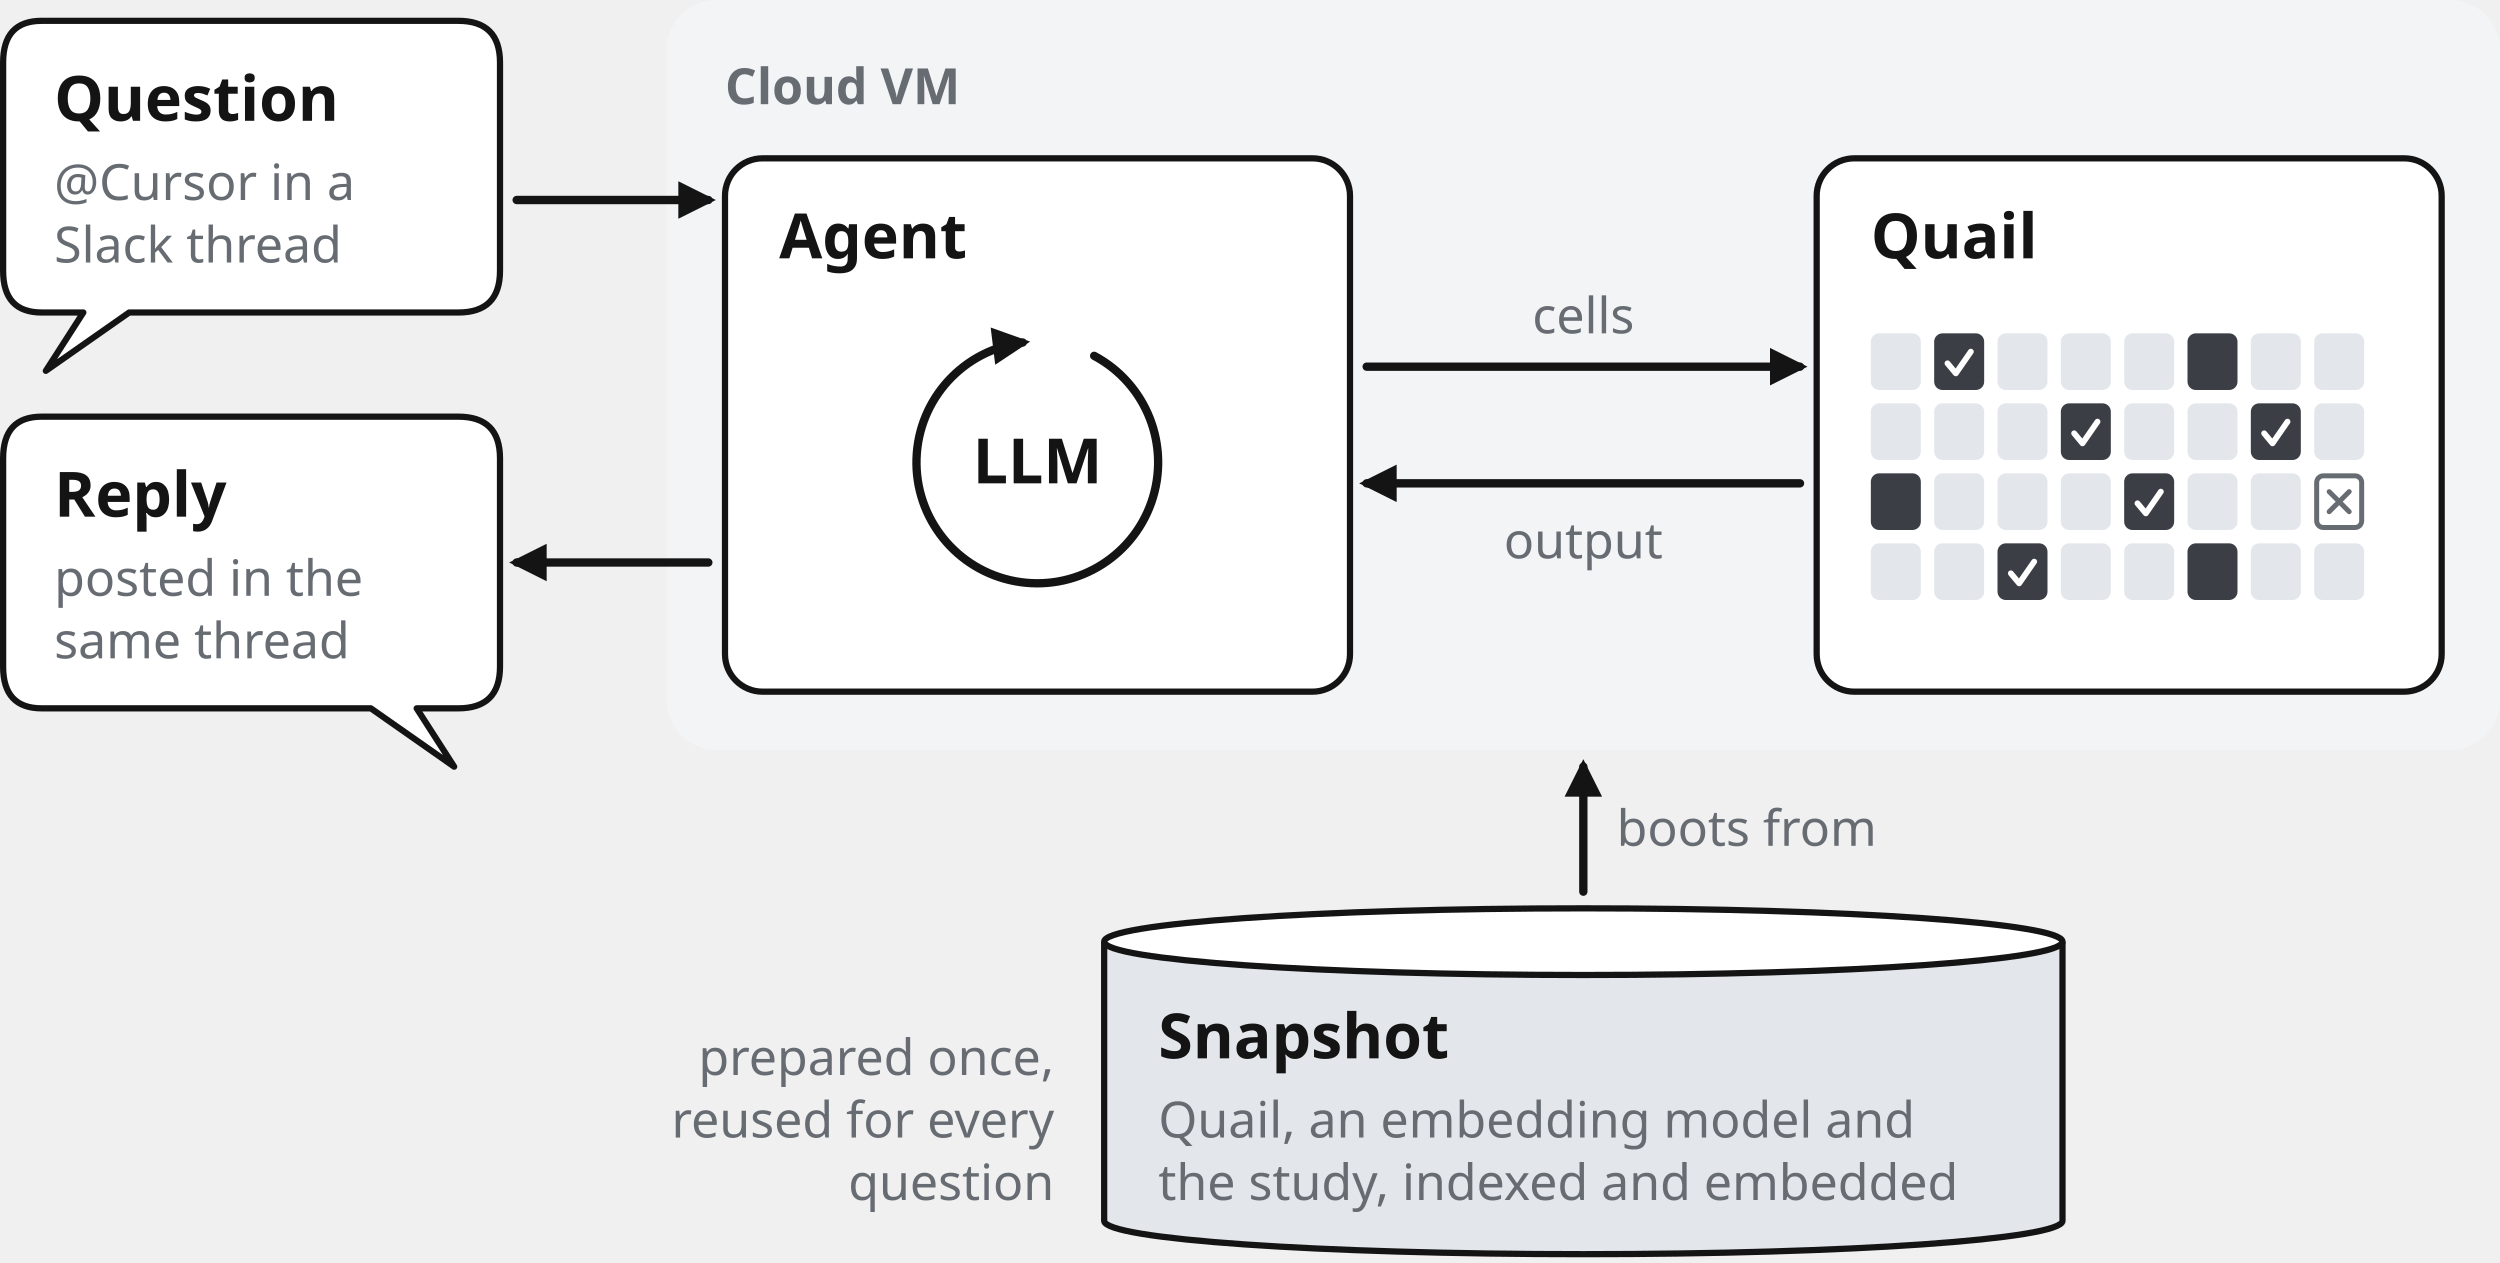
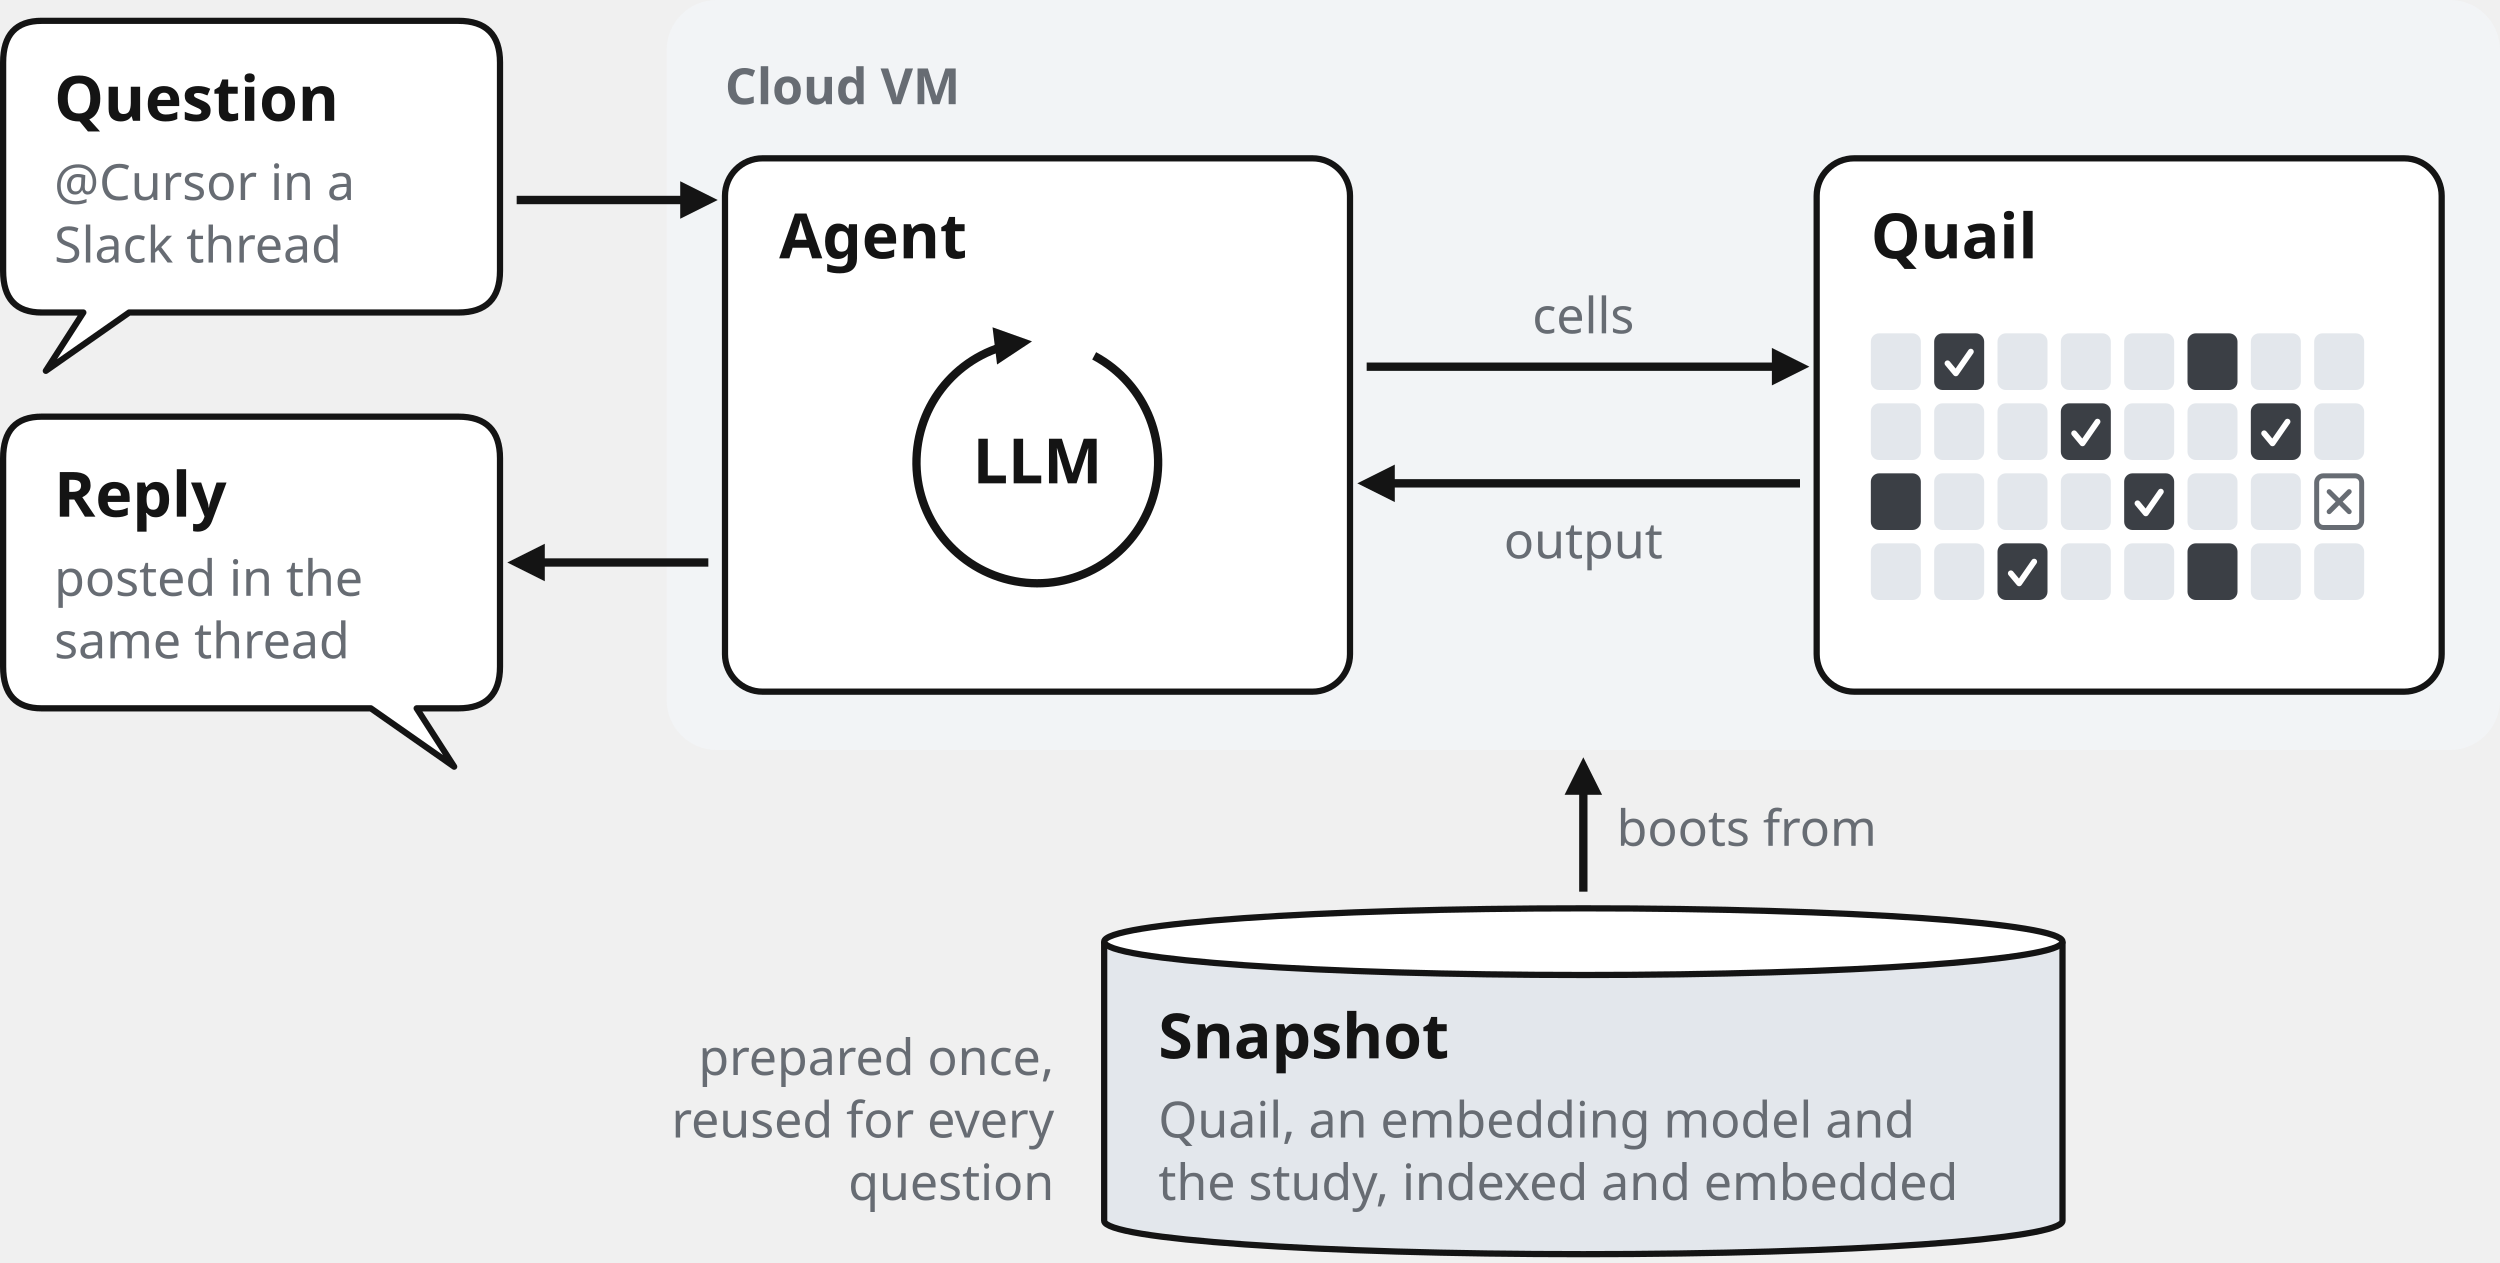
<svg xmlns="http://www.w3.org/2000/svg" viewBox="0 0 1200 606" width="1200" height="606">
  <style>
    text { font-family: 'Source Sans 3', sans-serif; fill: #141414; }
    .h { font-size: 30px; font-weight: 700; }
    .b { font-size: 25px; }
    .s { font-size: 24px; fill: #676C73; }
    .cap { font-size: 24px; font-weight: 700; fill: #676C73; }
    .m { font-family: 'Source Code Pro', monospace; font-size: 24px; font-weight: 500; font-variant-ligatures: none; }
-     .ln { fill: none; stroke: #141414; stroke-width: 4; stroke-linecap: round; stroke-linejoin: round; }
+     .ln { fill: none; stroke: #141414; stroke-width: 4; stroke-linecap: butt; stroke-linejoin: round; }
  </style>
  <defs>
-     <marker id="a" viewBox="0 0 10 10" refX="8" refY="5" markerWidth="4.5" markerHeight="4.5" orient="auto-start-reverse">
+     <marker id="a" viewBox="0 0 10 10" refX="7.5" refY="5" markerWidth="4.5" markerHeight="4.5" orient="auto-start-reverse">
      <path d="M0,0 L10,5 L0,10 z" fill="#141414" />
    </marker>
  </defs>
  <rect x="320" y="0" width="880" height="360" rx="24" fill="#F2F4F6" />
  <text class="cap" x="348" y="50">Cloud VM</text>
  <rect x="348" y="76" width="300" height="256" rx="18" fill="#fff" stroke="#141414" stroke-width="3" />
  <text class="h" x="374" y="124" style="font-size:30px">Agent</text>
  <path class="ln" d="M525.2,170.8 A58,58 0 1 1 490.9,164.4" marker-end="url(#a)" style="stroke-width:4" />
  <text class="h" x="498" y="232" text-anchor="middle" style="font-size:30px">LLM</text>
  <rect x="872" y="76" width="300" height="256" rx="18" fill="#fff" stroke="#141414" stroke-width="3" />
  <text class="h" x="898" y="124" style="font-size:30px">Quail</text>
  <g transform="translate(898,160) scale(0.8)">
    <rect x="0" y="0" width="30" height="34" rx="5" fill="#E3E7EC" />
    <rect x="38" y="0" width="30" height="34" rx="5" fill="#3B3F45" />
    <path d="M46,18 L51,24 L60,11" fill="none" stroke="#fff" stroke-width="3.5" stroke-linecap="round" stroke-linejoin="round" />
    <rect x="76" y="0" width="30" height="34" rx="5" fill="#E3E7EC" />
    <rect x="114" y="0" width="30" height="34" rx="5" fill="#E3E7EC" />
    <rect x="152" y="0" width="30" height="34" rx="5" fill="#E3E7EC" />
    <rect x="190" y="0" width="30" height="34" rx="5" fill="#3B3F45" />
    <rect x="228" y="0" width="30" height="34" rx="5" fill="#E3E7EC" />
    <rect x="266" y="0" width="30" height="34" rx="5" fill="#E3E7EC" />
    <rect x="0" y="42" width="30" height="34" rx="5" fill="#E3E7EC" />
    <rect x="38" y="42" width="30" height="34" rx="5" fill="#E3E7EC" />
    <rect x="76" y="42" width="30" height="34" rx="5" fill="#E3E7EC" />
    <rect x="114" y="42" width="30" height="34" rx="5" fill="#3B3F45" />
    <path d="M122,60 L127,66 L136,53" fill="none" stroke="#fff" stroke-width="3.5" stroke-linecap="round" stroke-linejoin="round" />
    <rect x="152" y="42" width="30" height="34" rx="5" fill="#E3E7EC" />
    <rect x="190" y="42" width="30" height="34" rx="5" fill="#E3E7EC" />
    <rect x="228" y="42" width="30" height="34" rx="5" fill="#3B3F45" />
    <path d="M236,60 L241,66 L250,53" fill="none" stroke="#fff" stroke-width="3.5" stroke-linecap="round" stroke-linejoin="round" />
    <rect x="266" y="42" width="30" height="34" rx="5" fill="#E3E7EC" />
    <rect x="0" y="84" width="30" height="34" rx="5" fill="#3B3F45" />
    <rect x="38" y="84" width="30" height="34" rx="5" fill="#E3E7EC" />
    <rect x="76" y="84" width="30" height="34" rx="5" fill="#E3E7EC" />
    <rect x="114" y="84" width="30" height="34" rx="5" fill="#E3E7EC" />
    <rect x="152" y="84" width="30" height="34" rx="5" fill="#3B3F45" />
    <path d="M160,102 L165,108 L174,95" fill="none" stroke="#fff" stroke-width="3.5" stroke-linecap="round" stroke-linejoin="round" />
    <rect x="190" y="84" width="30" height="34" rx="5" fill="#E3E7EC" />
    <rect x="228" y="84" width="30" height="34" rx="5" fill="#E3E7EC" />
    <rect x="267.5" y="85.5" width="27" height="31" rx="4" fill="#fff" stroke="#676C73" stroke-width="3" />
    <path d="M275,95 L287,107 M287,95 L275,107" stroke="#676C73" stroke-width="3" stroke-linecap="round" />
    <rect x="0" y="126" width="30" height="34" rx="5" fill="#E3E7EC" />
    <rect x="38" y="126" width="30" height="34" rx="5" fill="#E3E7EC" />
    <rect x="76" y="126" width="30" height="34" rx="5" fill="#3B3F45" />
    <path d="M84,144 L89,150 L98,137" fill="none" stroke="#fff" stroke-width="3.5" stroke-linecap="round" stroke-linejoin="round" />
    <rect x="114" y="126" width="30" height="34" rx="5" fill="#E3E7EC" />
    <rect x="152" y="126" width="30" height="34" rx="5" fill="#E3E7EC" />
    <rect x="190" y="126" width="30" height="34" rx="5" fill="#3B3F45" />
    <rect x="228" y="126" width="30" height="34" rx="5" fill="#E3E7EC" />
    <rect x="266" y="126" width="30" height="34" rx="5" fill="#E3E7EC" />
  </g>
  <path class="ln" d="M656,176 L864,176" marker-end="url(#a)" />
  <text class="s" x="760" y="160" text-anchor="middle">cells</text>
  <path class="ln" d="M864,232 L656,232" marker-end="url(#a)" />
  <text class="s" x="760" y="268" text-anchor="middle">output</text>
  <path d="M20,10 H220 Q240,10 240,30 V130 Q240,150 220,150 H62 L22,178 L40,150 H20 Q1.5,150 1.5,130 V30 Q1.5,10 20,10 Z" fill="#fff" stroke="#141414" stroke-width="3" stroke-linejoin="round" />
  <text class="h" x="26" y="58" style="font-size:30px">Question</text>
  <text class="s" x="26" y="96">@Cursor in a</text>
  <text class="s" x="26" y="126">Slack thread</text>
  <path class="ln" d="M248,96 L340,96" marker-end="url(#a)" />
  <path d="M20,200 H220 Q240,200 240,220 V320 Q240,340 220,340 H200 L218,368 L178,340 H20 Q1.5,340 1.5,320 V220 Q1.5,200 20,200 Z" fill="#fff" stroke="#141414" stroke-width="3" stroke-linejoin="round" />
  <text class="h" x="26" y="248" style="font-size:30px">Reply</text>
  <text class="s" x="26" y="286">posted in the</text>
  <text class="s" x="26" y="316">same thread</text>
  <path class="ln" d="M340,270 L248,270" marker-end="url(#a)" />
  <path class="ln" d="M760.0,428 L760.0,368" marker-end="url(#a)" />
  <text class="s" x="776" y="406">boots from</text>
  <path d="M530.0,452 V586 A230.0,16 0 0 0 990.0,586 V452" fill="#E3E7EC" stroke="#141414" stroke-width="3" />
  <ellipse cx="760.0" cy="452" rx="230.0" ry="16" fill="#fff" stroke="#141414" stroke-width="3" />
  <text class="h" x="556" y="508" style="font-size:30px">Snapshot</text>
  <text class="s" x="556" y="546">Quail, an embedding model and</text>
  <text class="s" x="556" y="576">the study, indexed and embedded</text>
  <text class="s" x="506" y="516" text-anchor="end">prepared once,</text>
  <text class="s" x="506" y="546" text-anchor="end">reused for every</text>
  <text class="s" x="506" y="576" text-anchor="end">question</text>
</svg>
